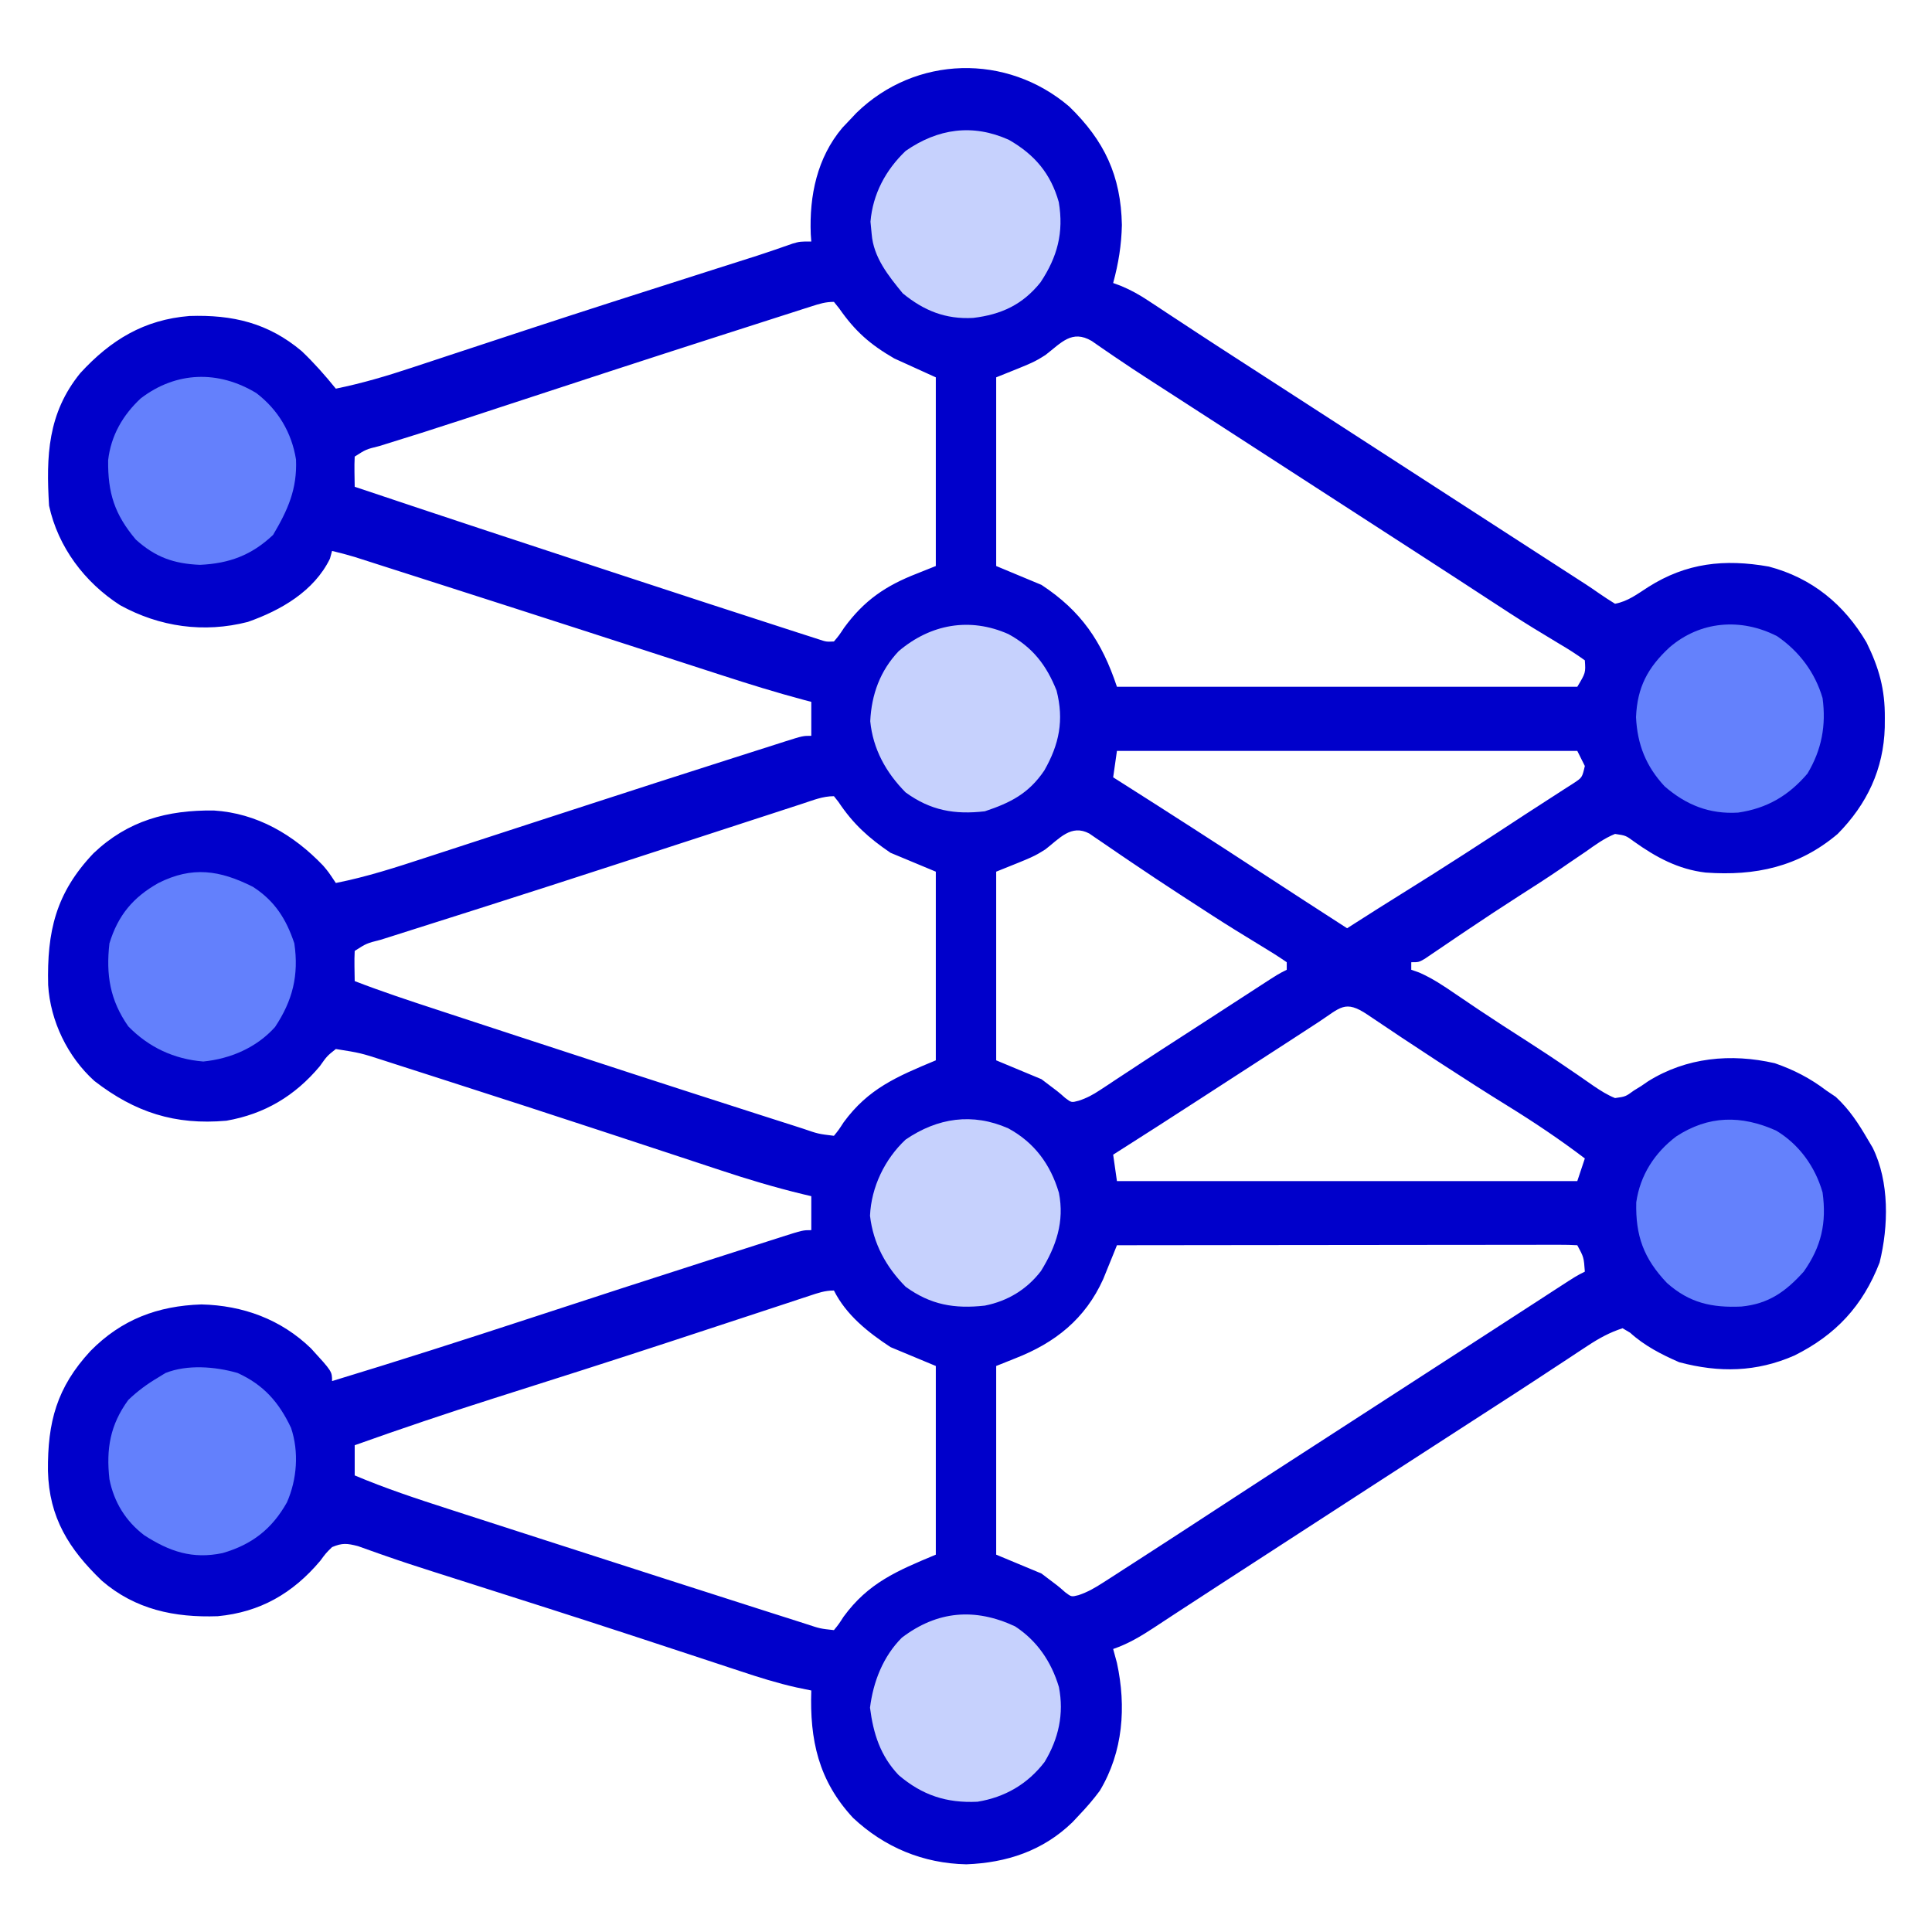
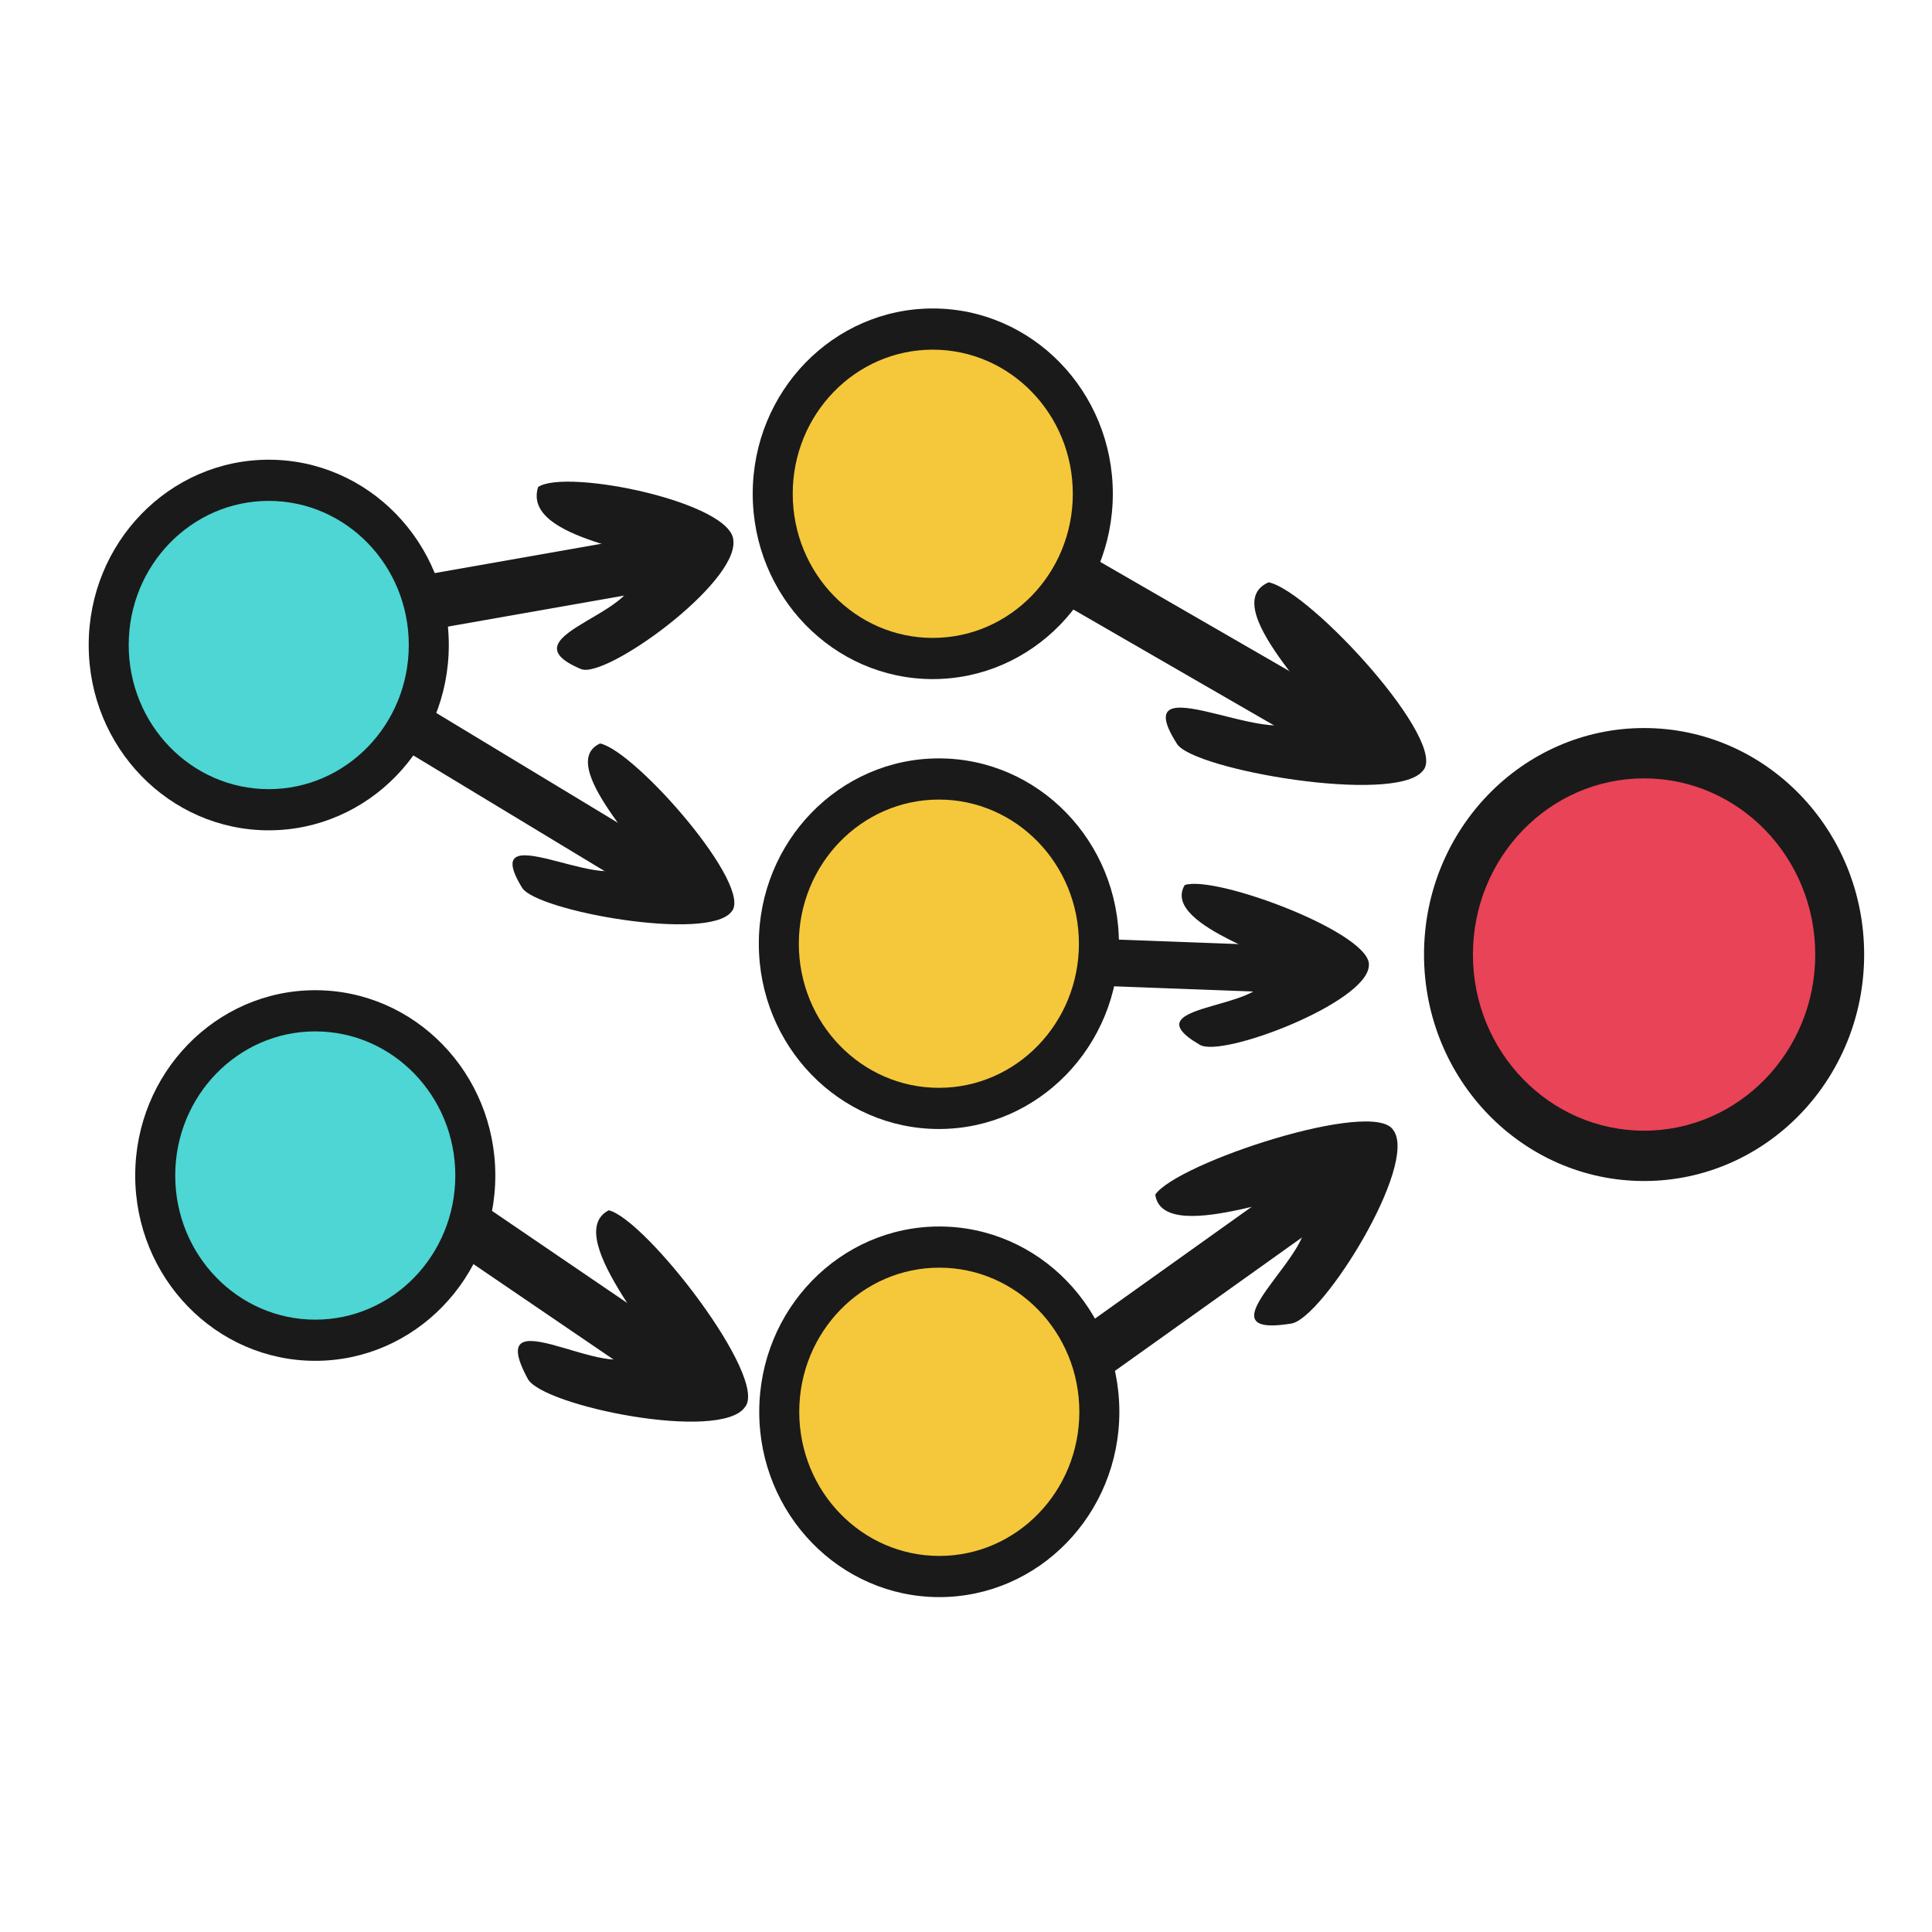
- <svg xmlns="http://www.w3.org/2000/svg" version="1.1" width="512" height="512">
-   <path d="M0 0 C9.312 9.058 13.679 18.304 13.938 31.375 C13.815 36.751 13.03 41.568 11.625 46.75 C12.362 47.025 13.099 47.301 13.858 47.584 C16.431 48.668 18.566 49.869 20.891 51.402 C22.089 52.188 22.089 52.188 23.311 52.989 C24.157 53.549 25.003 54.11 25.875 54.688 C27.678 55.871 29.482 57.055 31.285 58.238 C32.185 58.831 33.085 59.423 34.012 60.034 C37.767 62.5 41.539 64.939 45.312 67.375 C46.702 68.273 48.091 69.172 49.48 70.07 C50.163 70.511 50.845 70.953 51.548 71.407 C55.074 73.687 58.6 75.969 62.125 78.25 C63.542 79.167 64.958 80.083 66.375 81 C80.542 90.167 94.708 99.333 108.875 108.5 C109.928 109.181 109.928 109.181 111.003 109.877 C112.41 110.788 113.818 111.699 115.226 112.61 C118.904 114.99 122.582 117.369 126.262 119.746 C127.024 120.239 127.785 120.731 128.57 121.238 C130.019 122.175 131.469 123.111 132.918 124.047 C133.578 124.474 134.238 124.9 134.918 125.34 C135.545 125.744 136.173 126.148 136.819 126.564 C138.012 127.347 139.193 128.149 140.36 128.969 C141.75 129.943 143.184 130.853 144.625 131.75 C148.042 131.121 150.549 129.159 153.438 127.312 C163.567 120.894 173.625 119.832 185.379 121.895 C196.845 124.916 205.366 131.949 211.266 141.992 C214.595 148.747 216.186 154.431 216.125 162 C216.119 162.832 216.114 163.664 216.108 164.521 C215.788 175.606 211.412 184.854 203.625 192.75 C193.308 201.485 181.792 203.946 168.611 202.986 C161.361 202.123 155.486 198.936 149.625 194.75 C147.466 193.168 147.466 193.168 144.625 192.75 C141.772 193.904 139.376 195.663 136.875 197.438 C135.348 198.474 133.821 199.511 132.293 200.547 C131.516 201.082 130.739 201.618 129.939 202.17 C126.403 204.584 122.794 206.881 119.188 209.188 C114.636 212.117 110.113 215.084 105.625 218.109 C104.801 218.664 103.976 219.219 103.127 219.791 C101.527 220.871 99.93 221.955 98.336 223.043 C97.259 223.77 97.259 223.77 96.16 224.512 C95.525 224.944 94.889 225.377 94.235 225.823 C92.625 226.75 92.625 226.75 90.625 226.75 C90.625 227.41 90.625 228.07 90.625 228.75 C91.311 228.988 91.997 229.227 92.703 229.473 C96.207 231.004 99.237 233.031 102.375 235.188 C103.715 236.095 105.057 237.001 106.398 237.906 C107.093 238.375 107.787 238.845 108.503 239.328 C112.672 242.122 116.892 244.839 121.119 247.543 C124.889 249.96 128.618 252.419 132.305 254.961 C133.07 255.48 133.835 255.999 134.624 256.533 C136.094 257.532 137.555 258.545 139.005 259.574 C140.855 260.818 142.56 261.911 144.625 262.75 C147.419 262.36 147.419 262.36 149.625 260.75 C150.259 260.359 150.893 259.969 151.547 259.566 C152.15 259.153 152.753 258.739 153.375 258.312 C163.537 251.964 175.318 250.851 186.957 253.512 C191.994 255.255 196.37 257.508 200.625 260.75 C201.45 261.307 202.275 261.864 203.125 262.438 C206.733 265.775 209.164 269.516 211.625 273.75 C212.044 274.456 212.463 275.163 212.895 275.891 C217.365 284.926 217.118 296.697 214.742 306.328 C210.29 317.826 203.127 325.512 192.18 330.969 C182.099 335.393 172.246 335.577 161.625 332.75 C156.932 330.702 152.434 328.396 148.629 324.934 C147.968 324.543 147.306 324.152 146.625 323.75 C143.21 324.851 140.343 326.434 137.359 328.402 C136.561 328.926 135.762 329.449 134.939 329.989 C134.093 330.549 133.247 331.11 132.375 331.688 C130.572 332.871 128.768 334.055 126.965 335.238 C126.065 335.831 125.165 336.423 124.238 337.034 C120.483 339.5 116.711 341.939 112.938 344.375 C111.548 345.273 110.159 346.172 108.77 347.07 C108.087 347.511 107.405 347.953 106.702 348.407 C103.176 350.687 99.65 352.969 96.125 355.25 C91.911 357.977 87.696 360.704 83.48 363.43 C75.856 368.36 68.237 373.3 60.625 378.25 C53.714 382.745 46.801 387.236 39.874 391.707 C36.228 394.06 32.591 396.426 28.965 398.809 C28.197 399.311 27.429 399.814 26.637 400.332 C25.17 401.292 23.706 402.255 22.243 403.223 C18.795 405.475 15.549 407.404 11.625 408.75 C11.955 409.967 12.285 411.184 12.625 412.438 C15.128 424.026 14.279 435.997 8.082 446.32 C6.381 448.616 4.598 450.684 2.625 452.75 C2.028 453.387 1.431 454.024 0.816 454.68 C-6.979 462.232 -16.567 465.405 -27.285 465.812 C-38.69 465.582 -48.959 461.34 -57.312 453.5 C-66.49 443.608 -68.808 432.832 -68.375 419.75 C-70.298 419.352 -70.298 419.352 -72.26 418.946 C-77.358 417.81 -82.263 416.268 -87.215 414.617 C-88.624 414.154 -88.624 414.154 -90.062 413.681 C-92.09 413.014 -94.116 412.345 -96.142 411.674 C-101.598 409.869 -107.059 408.077 -112.52 406.285 C-113.651 405.913 -114.783 405.542 -115.948 405.159 C-130.526 400.378 -145.144 395.724 -159.761 391.068 C-160.755 390.751 -161.749 390.434 -162.772 390.108 C-164.69 389.496 -166.608 388.886 -168.526 388.278 C-172.698 386.949 -176.855 385.598 -180.987 384.15 C-182.03 383.787 -182.03 383.787 -183.093 383.418 C-184.901 382.784 -186.705 382.137 -188.507 381.489 C-191.375 380.75 -192.683 380.606 -195.375 381.75 C-197.015 383.359 -197.015 383.359 -198.5 385.375 C-205.766 394.004 -214.431 398.994 -225.66 400.062 C-237.133 400.469 -247.541 398.286 -256.379 390.664 C-265.121 382.281 -270.369 373.906 -270.668 361.556 C-270.776 348.631 -268.36 339.455 -259.375 329.75 C-251.168 321.432 -241.597 317.817 -230 317.438 C-218.995 317.698 -208.948 321.367 -200.973 329.07 C-195.375 335.189 -195.375 335.189 -195.375 337.75 C-177.844 332.427 -160.409 326.832 -143 321.125 C-126.71 315.787 -110.411 310.481 -94.084 305.257 C-91.993 304.588 -89.903 303.918 -87.812 303.246 C-84.919 302.317 -82.024 301.392 -79.129 300.469 C-78.267 300.191 -77.405 299.914 -76.516 299.628 C-70.604 297.75 -70.604 297.75 -68.375 297.75 C-68.375 294.78 -68.375 291.81 -68.375 288.75 C-69.101 288.579 -69.827 288.407 -70.575 288.23 C-78 286.432 -85.231 284.278 -92.477 281.863 C-94.181 281.301 -94.181 281.301 -95.919 280.728 C-98.353 279.926 -100.786 279.121 -103.218 278.315 C-109.012 276.396 -114.809 274.49 -120.607 272.584 C-121.929 272.15 -123.251 271.715 -124.573 271.28 C-137.485 267.032 -150.412 262.83 -163.354 258.676 C-165.524 257.979 -167.694 257.28 -169.863 256.579 C-172.871 255.609 -175.88 254.643 -178.891 253.68 C-179.769 253.395 -180.648 253.111 -181.553 252.818 C-187.855 250.785 -187.855 250.785 -194.375 249.75 C-196.713 251.61 -196.713 251.61 -198.625 254.312 C-205.179 262.151 -213.244 266.991 -223.375 268.75 C-237.005 269.96 -247.566 266.553 -258.348 258.227 C-265.458 251.819 -270.038 242.33 -270.613 232.809 C-270.955 218.6 -268.609 208.418 -258.598 197.879 C-249.466 189.195 -239.028 186.4 -226.719 186.539 C-215.26 187.262 -205.583 192.946 -197.75 201.137 C-196.375 202.75 -196.375 202.75 -194.375 205.75 C-186.213 204.141 -178.403 201.604 -170.512 199.016 C-169.051 198.54 -167.591 198.065 -166.13 197.59 C-163.038 196.584 -159.947 195.576 -156.856 194.566 C-152.045 192.994 -147.233 191.428 -142.419 189.863 C-141.224 189.474 -141.224 189.474 -140.004 189.078 C-138.398 188.556 -136.791 188.034 -135.185 187.512 C-132.783 186.731 -130.382 185.95 -127.981 185.169 C-115.62 181.149 -103.251 177.154 -90.867 173.207 C-89.003 172.613 -87.141 172.017 -85.278 171.421 C-82.753 170.612 -80.226 169.807 -77.699 169.004 C-76.973 168.771 -76.246 168.537 -75.497 168.297 C-70.605 166.75 -70.605 166.75 -68.375 166.75 C-68.375 163.78 -68.375 160.81 -68.375 157.75 C-69.02 157.581 -69.664 157.412 -70.328 157.238 C-77.716 155.267 -84.984 153.01 -92.254 150.645 C-94.135 150.036 -96.015 149.428 -97.896 148.819 C-99.882 148.176 -101.868 147.532 -103.854 146.888 C-107.978 145.549 -112.104 144.214 -116.23 142.88 C-116.922 142.656 -117.614 142.432 -118.327 142.202 C-119.731 141.748 -121.135 141.294 -122.539 140.84 C-124.657 140.155 -126.776 139.469 -128.895 138.784 C-141.502 134.705 -154.115 130.649 -166.735 126.608 C-168.904 125.914 -171.073 125.218 -173.242 124.522 C-176.237 123.562 -179.231 122.603 -182.227 121.645 C-183.103 121.363 -183.979 121.082 -184.882 120.792 C-186.086 120.407 -186.086 120.407 -187.315 120.015 C-188.353 119.682 -188.353 119.682 -189.413 119.343 C-191.387 118.746 -193.37 118.233 -195.375 117.75 C-195.561 118.431 -195.746 119.111 -195.938 119.812 C-200.149 128.419 -208.903 133.473 -217.695 136.566 C-229.359 139.556 -241.06 137.906 -251.562 132.125 C-260.943 126.08 -267.982 116.75 -270.375 105.75 C-271.17 92.606 -270.751 81.237 -262.07 70.594 C-254.018 61.836 -245.196 56.462 -233.18 55.492 C-221.717 55.114 -212.299 57.333 -203.422 64.801 C-200.156 67.911 -197.207 71.244 -194.375 74.75 C-187.475 73.34 -180.9 71.405 -174.223 69.18 C-173.149 68.826 -172.076 68.472 -170.97 68.108 C-168.66 67.347 -166.35 66.584 -164.041 65.819 C-157.894 63.783 -151.742 61.761 -145.59 59.738 C-144.962 59.532 -144.334 59.325 -143.687 59.112 C-127.873 53.911 -112.017 48.846 -96.156 43.791 C-95.158 43.472 -94.16 43.154 -93.132 42.826 C-91.293 42.24 -89.453 41.654 -87.613 41.07 C-86.788 40.807 -85.964 40.544 -85.114 40.274 C-84.327 40.024 -83.541 39.773 -82.731 39.516 C-79.568 38.488 -76.427 37.398 -73.289 36.295 C-71.375 35.75 -71.375 35.75 -68.375 35.75 C-68.421 35.107 -68.468 34.464 -68.516 33.801 C-68.922 23.623 -66.834 13.521 -60.121 5.586 C-59.545 4.98 -58.969 4.374 -58.375 3.75 C-57.727 3.062 -57.078 2.373 -56.41 1.664 C-40.748 -13.574 -16.563 -14.162 0 0 Z M-68.319 52.933 C-69.145 53.196 -69.97 53.459 -70.82 53.73 C-71.729 54.023 -72.638 54.315 -73.574 54.617 C-75.011 55.077 -75.011 55.077 -76.477 55.546 C-79.673 56.569 -82.868 57.597 -86.062 58.625 C-88.296 59.342 -90.53 60.058 -92.764 60.775 C-112.094 66.984 -131.393 73.291 -150.68 79.632 C-152.869 80.351 -155.058 81.07 -157.246 81.789 C-158.285 82.131 -159.324 82.472 -160.394 82.824 C-167.853 85.269 -175.33 87.65 -182.834 89.955 C-186.386 90.833 -186.386 90.833 -189.375 92.75 C-189.446 94.102 -189.459 95.458 -189.438 96.812 C-189.417 98.112 -189.396 99.411 -189.375 100.75 C-167.209 108.19 -145.007 115.517 -122.792 122.809 C-120.717 123.49 -118.641 124.172 -116.566 124.854 C-102.735 129.397 -88.899 133.925 -75.043 138.391 C-73.988 138.733 -72.933 139.075 -71.846 139.427 C-70.886 139.735 -69.927 140.043 -68.938 140.36 C-68.101 140.63 -67.263 140.9 -66.4 141.178 C-64.405 141.841 -64.405 141.841 -62.375 141.75 C-61.033 140.159 -61.033 140.159 -59.688 138.125 C-54.379 130.867 -48.709 126.99 -40.375 123.75 C-37.9 122.76 -37.9 122.76 -35.375 121.75 C-35.375 105.25 -35.375 88.75 -35.375 71.75 C-39.005 70.1 -42.635 68.45 -46.375 66.75 C-52.789 63.036 -56.728 59.578 -60.965 53.508 C-61.43 52.928 -61.896 52.348 -62.375 51.75 C-64.619 51.75 -66.181 52.248 -68.319 52.933 Z M-6.316 65.828 C-9.375 67.75 -9.375 67.75 -19.375 71.75 C-19.375 88.25 -19.375 104.75 -19.375 121.75 C-15.415 123.4 -11.455 125.05 -7.375 126.75 C3.178 133.685 8.632 141.772 12.625 153.75 C52.885 153.75 93.145 153.75 134.625 153.75 C136.849 150.048 136.849 150.048 136.625 146.75 C134.405 145.144 132.232 143.755 129.875 142.375 C128.399 141.482 126.923 140.588 125.449 139.691 C124.663 139.216 123.878 138.74 123.068 138.25 C118.89 135.684 114.791 132.997 110.688 130.312 C108.984 129.202 107.281 128.091 105.578 126.98 C104.747 126.438 103.917 125.896 103.061 125.337 C99.359 122.925 95.649 120.524 91.938 118.125 C91.248 117.679 90.558 117.233 89.848 116.774 C88.466 115.88 87.084 114.986 85.702 114.093 C82.176 111.813 78.65 109.531 75.125 107.25 C73.708 106.333 72.292 105.417 70.875 104.5 C62.375 99 53.875 93.5 45.375 88 C44.673 87.546 43.972 87.092 43.249 86.624 C41.836 85.71 40.424 84.796 39.011 83.882 C35.409 81.55 31.805 79.22 28.199 76.895 C27.471 76.424 26.743 75.954 25.993 75.47 C24.555 74.542 23.117 73.615 21.679 72.688 C18.427 70.587 15.191 68.468 11.996 66.281 C10.925 65.549 9.854 64.817 8.75 64.062 C7.824 63.419 6.899 62.776 5.945 62.113 C0.682 59.021 -2.119 62.602 -6.316 65.828 Z M12.625 170.75 C12.295 173.06 11.965 175.37 11.625 177.75 C12.171 178.096 12.717 178.441 13.28 178.797 C25.963 186.831 38.583 194.955 51.148 203.172 C58.622 208.06 66.123 212.906 73.625 217.75 C74.538 217.166 74.538 217.166 75.469 216.57 C79.67 213.889 83.873 211.211 88.109 208.586 C99.207 201.706 110.148 194.594 121.062 187.427 C123.276 185.978 125.498 184.544 127.727 183.117 C129.347 182.069 129.347 182.069 131 181 C132.342 180.141 132.342 180.141 133.711 179.266 C135.91 177.809 135.91 177.809 136.625 174.75 C135.635 172.77 135.635 172.77 134.625 170.75 C94.365 170.75 54.105 170.75 12.625 170.75 Z M-70.602 184.699 C-71.244 184.908 -71.887 185.117 -72.549 185.332 C-74.7 186.031 -76.85 186.734 -79 187.438 C-80.521 187.933 -82.043 188.428 -83.564 188.922 C-86.812 189.979 -90.059 191.037 -93.306 192.096 C-100.906 194.576 -108.508 197.049 -116.111 199.521 C-117.809 200.073 -119.507 200.626 -121.205 201.178 C-132.254 204.772 -143.309 208.343 -154.379 211.871 C-155.561 212.248 -156.743 212.625 -157.962 213.013 C-163.393 214.744 -168.826 216.469 -174.26 218.189 C-176.154 218.792 -178.048 219.394 -179.941 219.996 C-180.795 220.265 -181.649 220.533 -182.528 220.81 C-186.242 221.75 -186.242 221.75 -189.375 223.75 C-189.446 225.102 -189.459 226.458 -189.438 227.812 C-189.417 229.112 -189.396 230.411 -189.375 231.75 C-182.229 234.513 -174.974 236.907 -167.695 239.293 C-166.34 239.739 -164.984 240.184 -163.628 240.63 C-160.003 241.822 -156.376 243.012 -152.749 244.2 C-150.498 244.938 -148.247 245.677 -145.996 246.415 C-125.787 253.044 -105.564 259.629 -85.312 266.125 C-84.243 266.469 -83.174 266.813 -82.072 267.167 C-79.1 268.123 -76.126 269.074 -73.152 270.023 C-72.282 270.304 -71.411 270.584 -70.514 270.872 C-66.524 272.245 -66.524 272.245 -62.375 272.75 C-61.105 271.189 -61.105 271.189 -59.812 269.188 C-53.27 260.264 -45.81 257.098 -35.375 252.75 C-35.375 236.25 -35.375 219.75 -35.375 202.75 C-39.335 201.1 -43.295 199.45 -47.375 197.75 C-53.205 193.789 -57.289 190.102 -61.184 184.254 C-61.577 183.758 -61.97 183.261 -62.375 182.75 C-65.331 182.75 -67.792 183.783 -70.602 184.699 Z M-6.316 196.828 C-9.375 198.75 -9.375 198.75 -19.375 202.75 C-19.375 219.25 -19.375 235.75 -19.375 252.75 C-15.415 254.4 -11.455 256.05 -7.375 257.75 C-2.875 261.125 -2.875 261.125 -1.094 262.711 C0.567 263.968 0.567 263.968 2.513 263.447 C4.665 262.737 6.251 261.88 8.137 260.633 C8.803 260.196 9.47 259.76 10.156 259.311 C10.868 258.837 11.579 258.363 12.312 257.875 C13.848 256.867 15.383 255.859 16.918 254.852 C17.701 254.335 18.484 253.818 19.291 253.286 C22.888 250.919 26.507 248.585 30.125 246.25 C31.522 245.347 32.919 244.443 34.316 243.539 C35.015 243.087 35.714 242.635 36.434 242.169 C38.758 240.664 41.08 239.156 43.402 237.648 C44.572 236.89 44.572 236.89 45.766 236.115 C47.267 235.141 48.769 234.166 50.27 233.189 C55.4 229.862 55.4 229.862 57.625 228.75 C57.625 228.09 57.625 227.43 57.625 226.75 C55.405 225.221 53.186 223.819 50.875 222.438 C49.397 221.534 47.921 220.629 46.445 219.723 C45.659 219.241 44.873 218.759 44.063 218.262 C39.92 215.693 35.835 213.036 31.75 210.375 C30.918 209.835 30.087 209.295 29.23 208.738 C24.946 205.948 20.687 203.125 16.457 200.254 C15.634 199.697 14.811 199.14 13.962 198.566 C12.395 197.502 10.831 196.432 9.272 195.356 C8.223 194.644 8.223 194.644 7.152 193.918 C6.541 193.498 5.93 193.078 5.301 192.645 C0.498 190.079 -2.647 194.008 -6.316 196.828 Z M66.125 242.562 C64.563 243.579 63 244.596 61.438 245.613 C60.636 246.136 59.834 246.659 59.008 247.198 C55.386 249.557 51.755 251.903 48.125 254.25 C46.716 255.161 45.307 256.073 43.898 256.984 C42.848 257.664 42.848 257.664 41.776 258.357 C39.572 259.784 37.368 261.212 35.164 262.641 C27.339 267.711 19.504 272.764 11.625 277.75 C11.955 280.06 12.285 282.37 12.625 284.75 C52.885 284.75 93.145 284.75 134.625 284.75 C135.615 281.78 135.615 281.78 136.625 278.75 C130.007 273.73 123.228 269.174 116.166 264.815 C110.584 261.365 105.063 257.829 99.562 254.25 C98.724 253.704 97.885 253.158 97.021 252.596 C90.99 248.662 84.99 244.683 79.029 240.645 C73.047 236.615 71.864 238.807 66.125 242.562 Z M12.625 301.75 C12.297 302.565 11.97 303.381 11.632 304.221 C11.194 305.295 10.756 306.37 10.305 307.477 C9.874 308.54 9.443 309.603 9 310.698 C4.232 321.285 -3.762 327.625 -14.375 331.75 C-16.025 332.41 -17.675 333.07 -19.375 333.75 C-19.375 350.25 -19.375 366.75 -19.375 383.75 C-15.415 385.4 -11.455 387.05 -7.375 388.75 C-2.875 392.125 -2.875 392.125 -1.094 393.711 C0.558 394.959 0.558 394.959 2.458 394.479 C4.926 393.649 6.829 392.528 9.02 391.117 C9.881 390.566 10.743 390.015 11.63 389.447 C12.557 388.845 13.483 388.244 14.438 387.625 C15.406 387.003 16.374 386.38 17.372 385.739 C20.461 383.75 23.544 381.752 26.625 379.75 C27.618 379.105 28.61 378.461 29.633 377.796 C34.498 374.633 39.358 371.462 44.215 368.285 C50.993 363.853 57.794 359.455 64.597 355.061 C68.107 352.792 71.616 350.521 75.125 348.25 C76.542 347.333 77.958 346.417 79.375 345.5 C80.427 344.819 80.427 344.819 81.5 344.125 C89.292 339.083 97.083 334.042 104.875 329 C105.577 328.545 106.28 328.091 107.004 327.623 C108.408 326.714 109.812 325.805 111.217 324.897 C114.948 322.484 118.676 320.068 122.402 317.648 C123.572 316.89 123.572 316.89 124.766 316.115 C126.267 315.141 127.769 314.166 129.27 313.189 C134.4 309.862 134.4 309.862 136.625 308.75 C136.35 304.932 136.35 304.932 134.625 301.75 C133.043 301.654 131.458 301.628 129.873 301.63 C128.845 301.628 127.817 301.627 126.758 301.626 C125.621 301.629 124.484 301.633 123.312 301.636 C122.122 301.636 120.932 301.636 119.706 301.636 C116.433 301.637 113.161 301.642 109.888 301.649 C106.472 301.655 103.055 301.655 99.638 301.657 C93.164 301.66 86.69 301.668 80.216 301.678 C72.848 301.689 65.479 301.695 58.11 301.7 C42.948 301.71 27.787 301.728 12.625 301.75 Z M-68.857 315.148 C-70.27 315.612 -70.27 315.612 -71.71 316.086 C-72.744 316.429 -73.778 316.772 -74.844 317.125 C-75.927 317.481 -77.009 317.838 -78.125 318.205 C-80.476 318.978 -82.827 319.753 -85.178 320.529 C-91.435 322.595 -97.696 324.652 -103.957 326.707 C-104.917 327.022 -104.917 327.022 -105.896 327.344 C-121.441 332.446 -137.027 337.418 -152.625 342.357 C-164.955 346.272 -177.19 350.405 -189.375 354.75 C-189.375 357.39 -189.375 360.03 -189.375 362.75 C-181.207 366.199 -172.847 368.968 -164.414 371.68 C-162.955 372.152 -161.496 372.624 -160.037 373.097 C-156.158 374.352 -152.278 375.603 -148.397 376.853 C-145.192 377.885 -141.988 378.92 -138.783 379.955 C-129.357 383 -119.928 386.036 -110.498 389.068 C-108.479 389.717 -106.461 390.366 -104.442 391.015 C-97.919 393.113 -91.395 395.206 -84.868 397.291 C-83.004 397.887 -81.141 398.483 -79.278 399.08 C-76.753 399.888 -74.226 400.693 -71.699 401.496 C-70.973 401.729 -70.246 401.963 -69.497 402.203 C-66.004 403.358 -66.004 403.358 -62.375 403.75 C-61.105 402.189 -61.105 402.189 -59.812 400.188 C-53.27 391.264 -45.81 388.098 -35.375 383.75 C-35.375 367.25 -35.375 350.75 -35.375 333.75 C-39.335 332.1 -43.295 330.45 -47.375 328.75 C-53.315 324.847 -59.127 320.247 -62.375 313.75 C-64.797 313.75 -66.552 314.387 -68.857 315.148 Z " fill="#0000CB" transform="translate(283.375,28.25)" />
-   <path d="M0 0 C6.439 3.503 10.076 8.206 12.773 14.965 C14.782 22.815 13.492 29.211 9.516 36.164 C5.399 42.249 0.596 44.691 -6.227 46.965 C-14.252 47.9 -20.628 46.757 -27.227 41.965 C-32.416 36.731 -35.887 30.474 -36.602 23.09 C-36.273 16.014 -33.973 9.711 -29.078 4.539 C-20.635 -2.639 -10.241 -4.535 0 0 Z " fill="#C6D1FD" transform="translate(267.2266,168.0352)" />
-   <path d="M0 0 C5.853 3.827 9.62 9.383 11.621 16.078 C13.023 23.189 11.533 29.82 7.816 35.953 C3.327 41.804 -2.689 45.301 -9.961 46.48 C-18.156 46.87 -24.589 44.758 -30.848 39.426 C-35.699 34.312 -37.561 28.448 -38.438 21.562 C-37.592 14.677 -34.956 7.956 -30 3 C-20.61 -4.144 -10.618 -4.958 0 0 Z " fill="#C6D1FD" transform="translate(269,431)" />
-   <path d="M0 0 C6.884 3.745 11.161 9.526 13.391 17.047 C14.92 24.709 12.663 31.291 8.641 37.797 C4.902 42.687 -0.202 45.769 -6.227 46.965 C-14.267 47.864 -20.607 46.773 -27.227 41.965 C-32.409 36.739 -35.821 30.502 -36.664 23.152 C-36.339 15.538 -32.736 8.115 -27.227 2.965 C-18.773 -2.809 -9.505 -4.209 0 0 Z " fill="#C6D1FD" transform="translate(267.2266,299.0352)" />
-   <path d="M0 0 C5.804 3.723 8.853 8.539 11 15 C12.244 23.447 10.55 30.174 5.875 37.188 C0.965 42.65 -5.936 45.594 -13.125 46.312 C-20.886 45.687 -27.577 42.552 -33 37 C-37.858 30.065 -38.949 23.327 -38 15 C-35.726 7.571 -31.733 2.778 -25 -1 C-16.046 -5.494 -8.798 -4.414 0 0 Z " fill="#6380FC" transform="translate(67,235)" />
-   <path d="M0 0 C6.911 3.119 11.012 7.782 14.207 14.578 C16.329 20.923 15.794 28.213 13.105 34.316 C9.144 41.373 3.825 45.495 -3.941 47.742 C-11.93 49.422 -17.979 47.344 -24.691 43.027 C-29.632 39.269 -32.722 34.245 -33.93 28.16 C-34.827 20.133 -33.75 13.761 -28.93 7.16 C-26.454 4.792 -23.879 2.896 -20.93 1.16 C-20.325 0.788 -19.721 0.415 -19.098 0.031 C-13.314 -2.293 -5.888 -1.688 0 0 Z " fill="#6380FC" transform="translate(62.92969,363.8398)" />
-   <path d="M0 0 C6.784 3.888 11.076 8.912 13.211 16.488 C14.574 24.553 12.857 31.016 8.363 37.773 C3.628 43.669 -1.979 46.293 -9.5 47.191 C-16.786 47.584 -22.514 45.278 -28.125 40.688 C-31.95 36.012 -35.897 31.147 -36.375 24.938 C-36.53 23.329 -36.53 23.329 -36.688 21.688 C-36.077 14.362 -32.675 8.007 -27.375 2.938 C-18.845 -3.001 -9.586 -4.332 0 0 Z " fill="#C6D1FD" transform="translate(267.375,37.0625)" />
-   <path d="M0 0 C5.752 4.404 9.346 10.43 10.496 17.59 C10.826 25.44 8.336 30.949 4.426 37.566 C-1.24 42.934 -7.171 45.148 -14.949 45.504 C-21.89 45.217 -26.772 43.481 -31.949 38.816 C-37.604 32.121 -39.393 26.445 -39.289 17.766 C-38.538 11.246 -35.41 5.824 -30.637 1.379 C-21.261 -5.785 -10.057 -6.107 0 0 Z " fill="#6480FC" transform="translate(67.94922,104.1836)" />
-   <path d="M0 0 C6.127 3.67 10.365 9.581 12.328 16.395 C13.434 24.446 12.025 30.739 7.328 37.395 C2.551 42.692 -1.957 45.93 -9.172 46.641 C-17.032 47.001 -22.992 45.681 -28.938 40.371 C-35.072 33.905 -37.263 27.908 -37.047 19.016 C-36.02 11.84 -32.204 5.923 -26.48 1.578 C-17.889 -4.044 -9.246 -4.114 0 0 Z " fill="#6481FC" transform="translate(470.6719,299.6055)" />
-   <path d="M0 0 C5.836 3.999 10.047 9.611 12.035 16.395 C13.017 23.648 11.799 30.094 8.035 36.395 C3.034 42.281 -2.734 45.629 -10.34 46.742 C-17.909 47.203 -24.104 44.743 -29.82 39.785 C-34.771 34.456 -37.055 28.694 -37.402 21.457 C-37.087 13.549 -34.304 8.301 -28.527 2.957 C-20.382 -4.055 -9.592 -4.927 0 0 Z " fill="#6481FC" transform="translate(470.9648,168.6055)" />
+ <svg xmlns="http://www.w3.org/2000/svg" version="1.1" width="512" height="512" id="svg18">
+   <defs id="defs18" />
+   <path style="fill:#1a1a1a;fill-opacity:1;stroke-width:0.99;stroke-linecap:square;stroke-miterlimit:8;paint-order:stroke markers fill" d="m 313.962,234.548 c 8.164,-2.769 50.248,13.002 48.785,21.501 -0.71,9.735 -38.803,24.328 -44.754,20.851 -20.682,-12.012 24.478,-8.631 16.501,-21.175 11.884,-0.68 -27.358,-9.705 -20.532,-21.177 z" id="path20-6" />
+   <rect style="fill:#1a1a1a;fill-opacity:1;stroke-width:1.026;stroke-linecap:square;stroke-miterlimit:8;paint-order:stroke markers fill" id="rect20-5" width="79.275" height="12.415" x="285.48" y="237.786" transform="matrix(0.9993044,0.03729178,-0.04172558,0.9991291,0,0)" />
+   <path style="fill:#1a1a1a;fill-opacity:1;stroke-width:1.172;stroke-linecap:square;stroke-miterlimit:8;paint-order:stroke markers fill" d="m 306.152,316.599 c 5.718,-8.44 58.036,-25.614 63.095,-17.086 6.72,9.056 -18.689,49.906 -27.034,51.242 -28.951,4.704 16.895,-25.595 -0.286,-30.716 10.871,-9.35 -33.594,11.644 -35.774,-3.44 z" id="path20-6-1" />
+   <rect style="fill:#1a1a1a;fill-opacity:1;stroke-width:1.214;stroke-linecap:square;stroke-miterlimit:8;paint-order:stroke markers fill" id="rect20-5-6" width="96.012" height="14.37" x="-3.007" y="453.594" transform="matrix(0.8140773,-0.5807566,0.6217167,0.7832422,0,0)" />
+   <path style="fill:#1a1a1a;fill-opacity:1;stroke-width:1.212;stroke-linecap:square;stroke-miterlimit:8;paint-order:stroke markers fill" d="m 336.198,154.315 c 11.163,2.305 48.232,42.834 40.778,50.052 -7.441,8.852 -60.667,-0.306 -65.059,-7.226 -15.313,-23.982 33.694,6.597 33.178,-10.196 13.967,6.55 -24.472,-25.825 -8.898,-32.629 z" id="path20-6-1-0" />
+   <rect style="fill:#1a1a1a;fill-opacity:1;stroke-width:1.261;stroke-linecap:square;stroke-miterlimit:8;paint-order:stroke markers fill" id="rect20-5-6-3" width="101.609" height="14.64" x="314.682" y="-16.993" transform="matrix(0.8660294,0.4999931,-0.6175924,0.7864983,0,0)" />
+   <path style="fill:#1a1a1a;fill-opacity:1;stroke-width:1.056;stroke-linecap:square;stroke-miterlimit:8;paint-order:stroke markers fill" d="m 159.032,197.027 c 9.51,2.057 41.091,38.227 34.741,44.668 -6.339,7.9 -51.684,-0.273 -55.426,-6.449 -13.046,-21.402 28.705,5.887 28.266,-9.1 11.899,5.845 -20.848,-23.047 -7.581,-29.12 z" id="path20-6-1-0-5" />
+   <rect style="fill:#1a1a1a;fill-opacity:1;stroke-width:1.096;stroke-linecap:square;stroke-miterlimit:8;paint-order:stroke markers fill" id="rect20-5-6-3-4" width="87.612" height="12.842" x="204.649" y="102.347" transform="matrix(0.8556823,0.5175014,-0.5998012,0.800149,0,0)" />
+   <path style="fill:#1a1a1a;fill-opacity:1;stroke-width:1.163;stroke-linecap:square;stroke-miterlimit:8;paint-order:stroke markers fill" d="m 161.331,320.737 c 9.869,2.404 42.643,44.677 36.053,52.205 -6.579,9.233 -53.637,-0.319 -57.52,-7.537 -13.539,-25.013 29.789,6.88 29.334,-10.635 12.348,6.832 -21.636,-26.936 -7.867,-34.033 z" id="path20-6-1-0-59" />
+   <rect style="fill:#1a1a1a;fill-opacity:1;stroke-width:1.205;stroke-linecap:square;stroke-miterlimit:8;paint-order:stroke markers fill" id="rect20-5-6-3-8" width="94.132" height="14.427" x="266.918" y="191.835" transform="matrix(0.826502,0.5629338,-0.5540931,0.8324547,0,0)" />
+   <path style="fill:#1a1a1a;fill-opacity:1;stroke-width:1.076;stroke-linecap:square;stroke-miterlimit:8;paint-order:stroke markers fill" d="m 142.614,129.049 c 7.549,-4.988 51.699,4.149 51.74,14.327 0.997,11.448 -33.935,36.667 -40.395,33.928 -22.44,-9.435 22.577,-15.34 12.544,-28.156 11.573,-3.376 -28.606,-5.305 -23.889,-20.099 z" id="path20-6-1-0-9" />
+   <rect style="fill:#1a1a1a;fill-opacity:1;stroke-width:1.115;stroke-linecap:square;stroke-miterlimit:8;paint-order:stroke markers fill" id="rect20-5-6-3-2" width="79.657" height="14.597" x="89.151" y="169.862" transform="matrix(0.9848571,-0.1733682,0.1131496,0.993578,0,0)" />
+   <ellipse style="fill:#1a1a1a;fill-opacity:1;stroke-width:1.909;stroke-linecap:square;stroke-miterlimit:8;paint-order:stroke markers fill" id="path19-5" cx="435.7" cy="252.96" rx="58.32" ry="60.021" />
+   <ellipse style="fill:#e84357;fill-opacity:1;stroke-width:1.485;stroke-linecap:square;stroke-miterlimit:8;paint-order:stroke markers fill" id="path19" cx="435.7" cy="252.96" rx="45.36" ry="46.683" />
+   <ellipse style="fill:#1a1a1a;fill-opacity:1;stroke-width:1.562;stroke-linecap:square;stroke-miterlimit:8;paint-order:stroke markers fill" id="path19-5-8" cx="247.194" cy="130.857" rx="47.716" ry="49.108" />
+   <ellipse style="fill:#f5c83b;fill-opacity:1;stroke-width:1.215;stroke-linecap:square;stroke-miterlimit:8;paint-order:stroke markers fill" id="path19-0" cx="247.194" cy="130.857" rx="37.113" ry="38.195" />
+   <ellipse style="fill:#1a1a1a;fill-opacity:1;stroke-width:1.562;stroke-linecap:square;stroke-miterlimit:8;paint-order:stroke markers fill" id="path19-5-4" cx="248.811" cy="250.089" rx="47.716" ry="49.108" />
+   <ellipse style="fill:#f5c83b;fill-opacity:1;stroke-width:1.215;stroke-linecap:square;stroke-miterlimit:8;paint-order:stroke markers fill" id="path19-6" cx="248.811" cy="250.089" rx="37.113" ry="38.195" />
+   <ellipse style="fill:#1a1a1a;fill-opacity:1;stroke-width:1.562;stroke-linecap:square;stroke-miterlimit:8;paint-order:stroke markers fill" id="path19-5-9" cx="248.923" cy="374.142" rx="47.716" ry="49.108" />
+   <ellipse style="fill:#f5c83b;fill-opacity:1;stroke-width:1.215;stroke-linecap:square;stroke-miterlimit:8;paint-order:stroke markers fill" id="path19-8" cx="248.923" cy="374.142" rx="37.113" ry="38.195" />
+   <ellipse style="fill:#1a1a1a;fill-opacity:1;stroke-width:1.562;stroke-linecap:square;stroke-miterlimit:8;paint-order:stroke markers fill" id="path19-5-8-6" cx="71.221" cy="170.936" rx="47.716" ry="49.108" />
+   <ellipse style="fill:#4dd6d3;fill-opacity:1;stroke-width:1.215;stroke-linecap:square;stroke-miterlimit:8;paint-order:stroke markers fill" id="path19-0-3" cx="71.221" cy="170.936" rx="37.113" ry="38.195" />
+   <ellipse style="fill:#1a1a1a;fill-opacity:1;stroke-width:1.562;stroke-linecap:square;stroke-miterlimit:8;paint-order:stroke markers fill" id="path19-5-4-1" cx="83.549" cy="311.524" rx="47.716" ry="49.108" />
+   <ellipse style="fill:#4dd6d3;fill-opacity:1;stroke-width:1.215;stroke-linecap:square;stroke-miterlimit:8;paint-order:stroke markers fill" id="path19-6-3" cx="83.549" cy="311.524" rx="37.113" ry="38.195" />
</svg>
